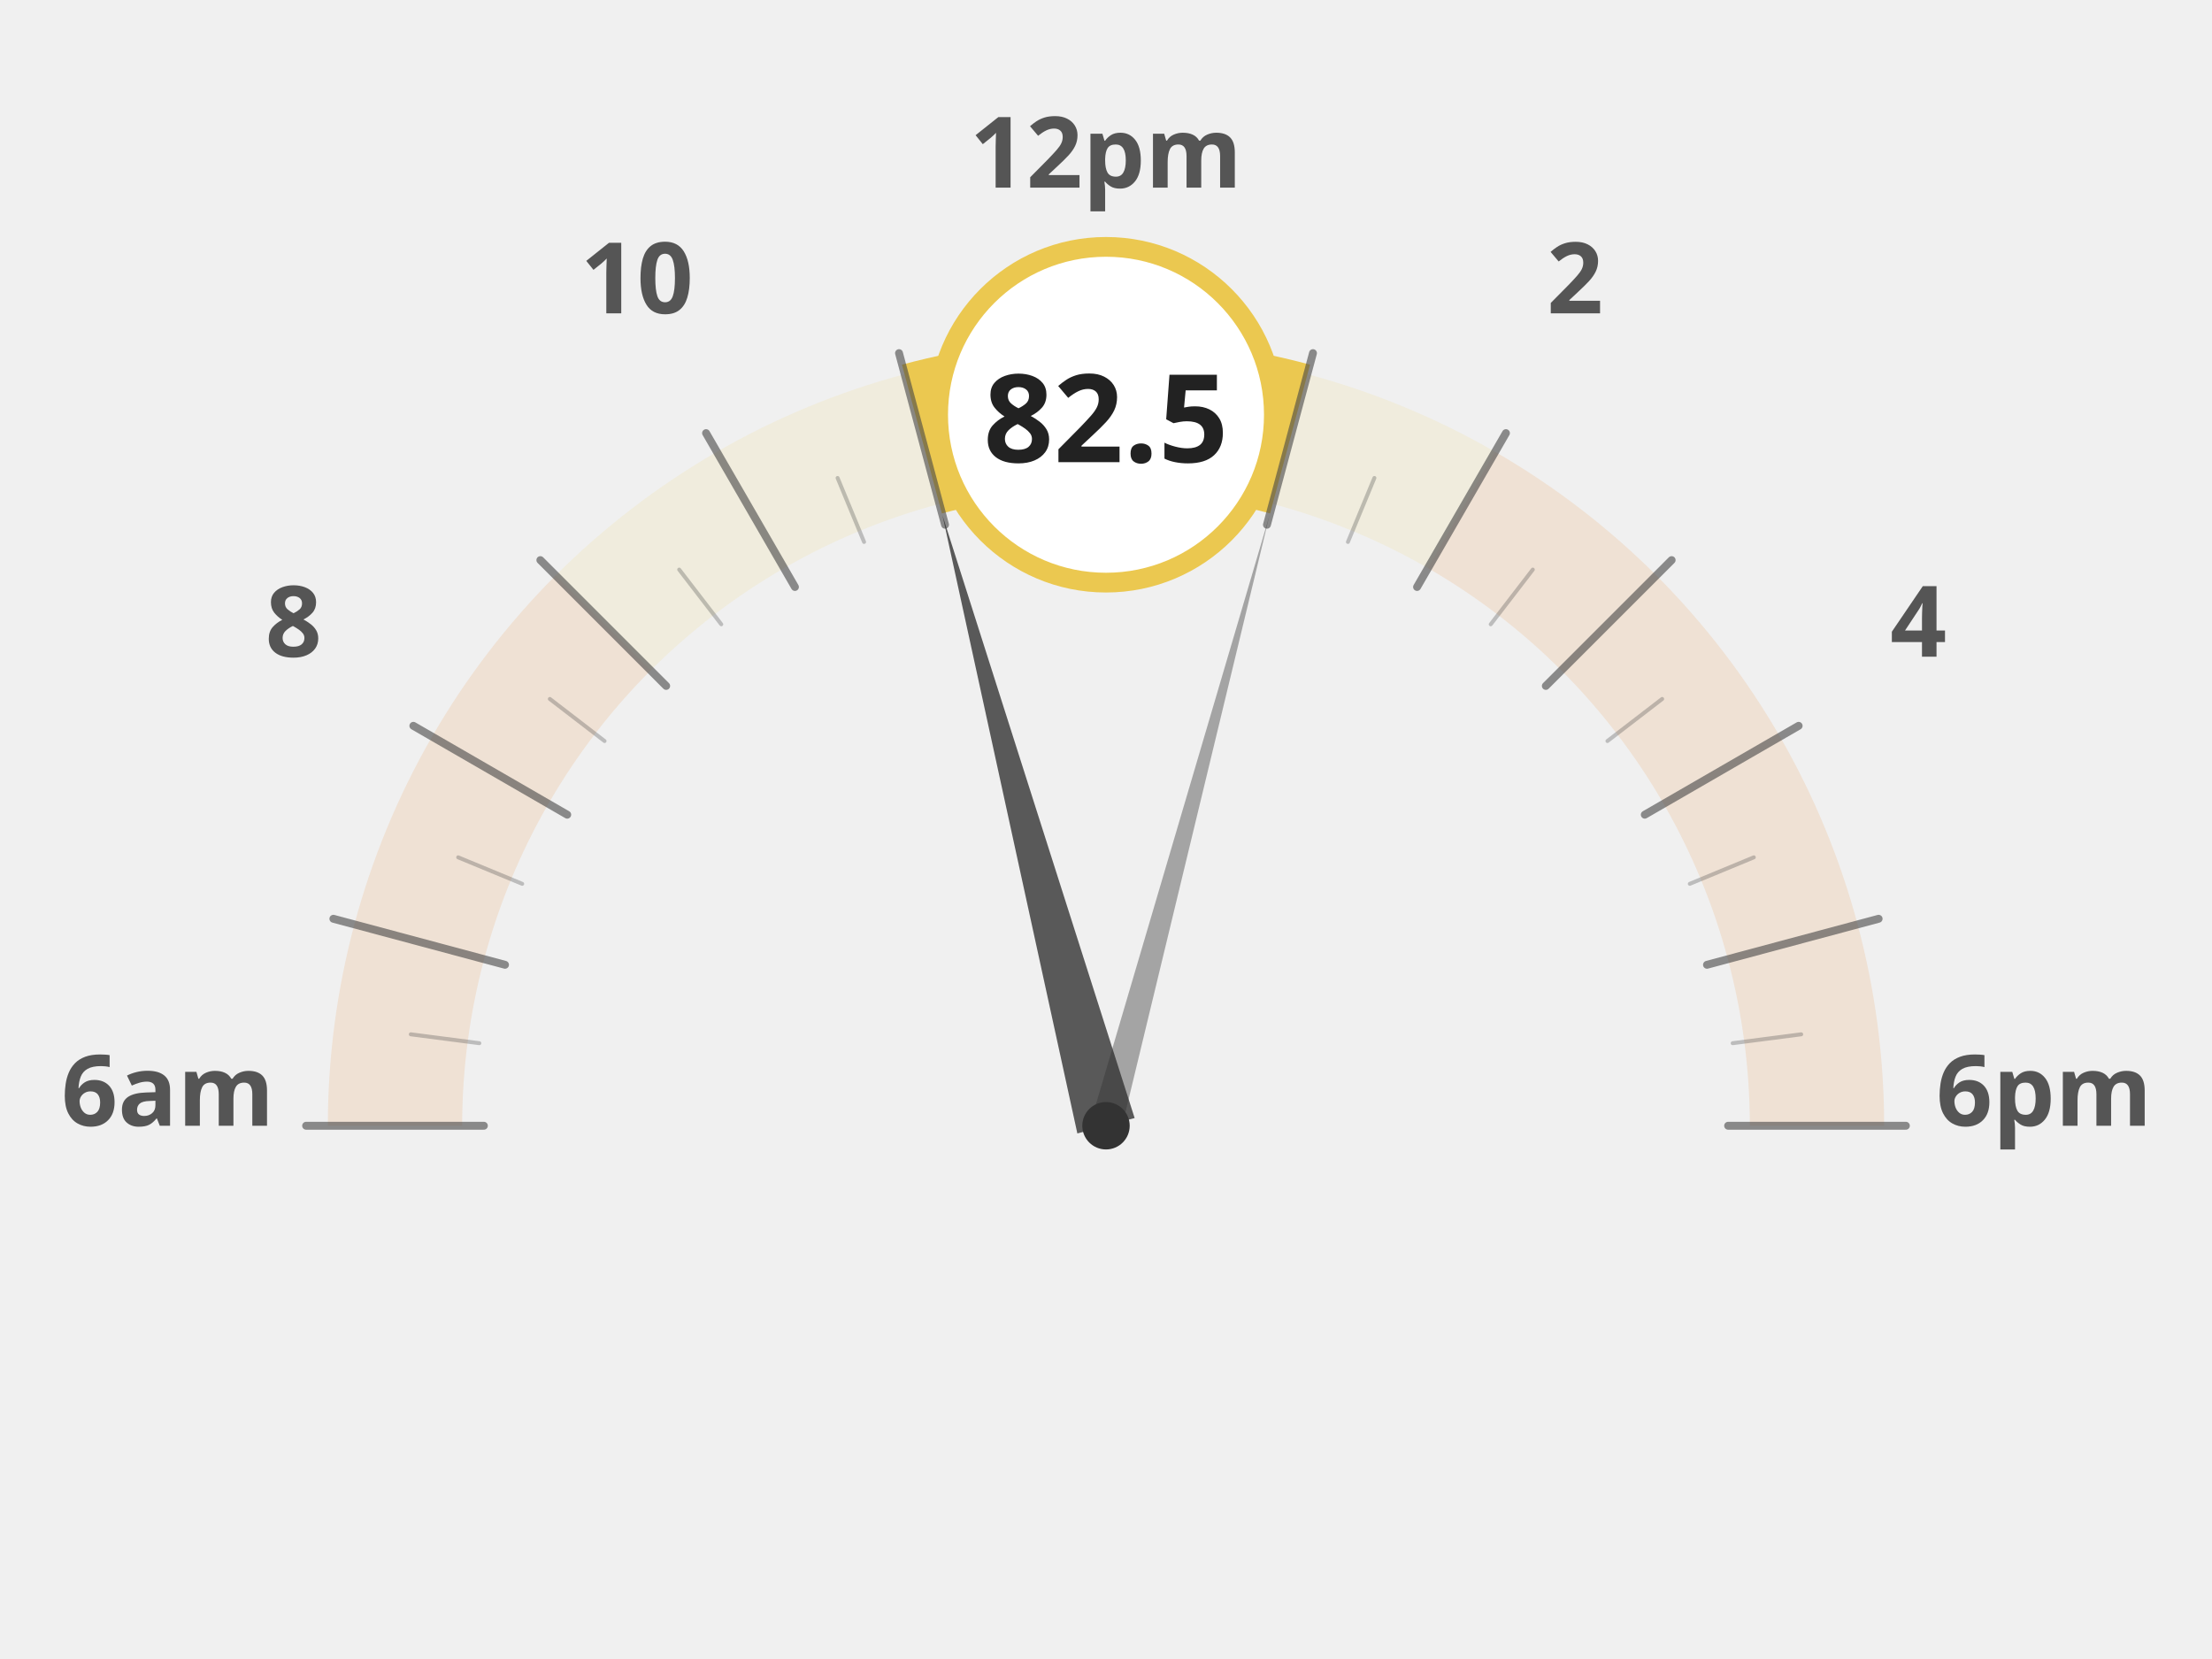
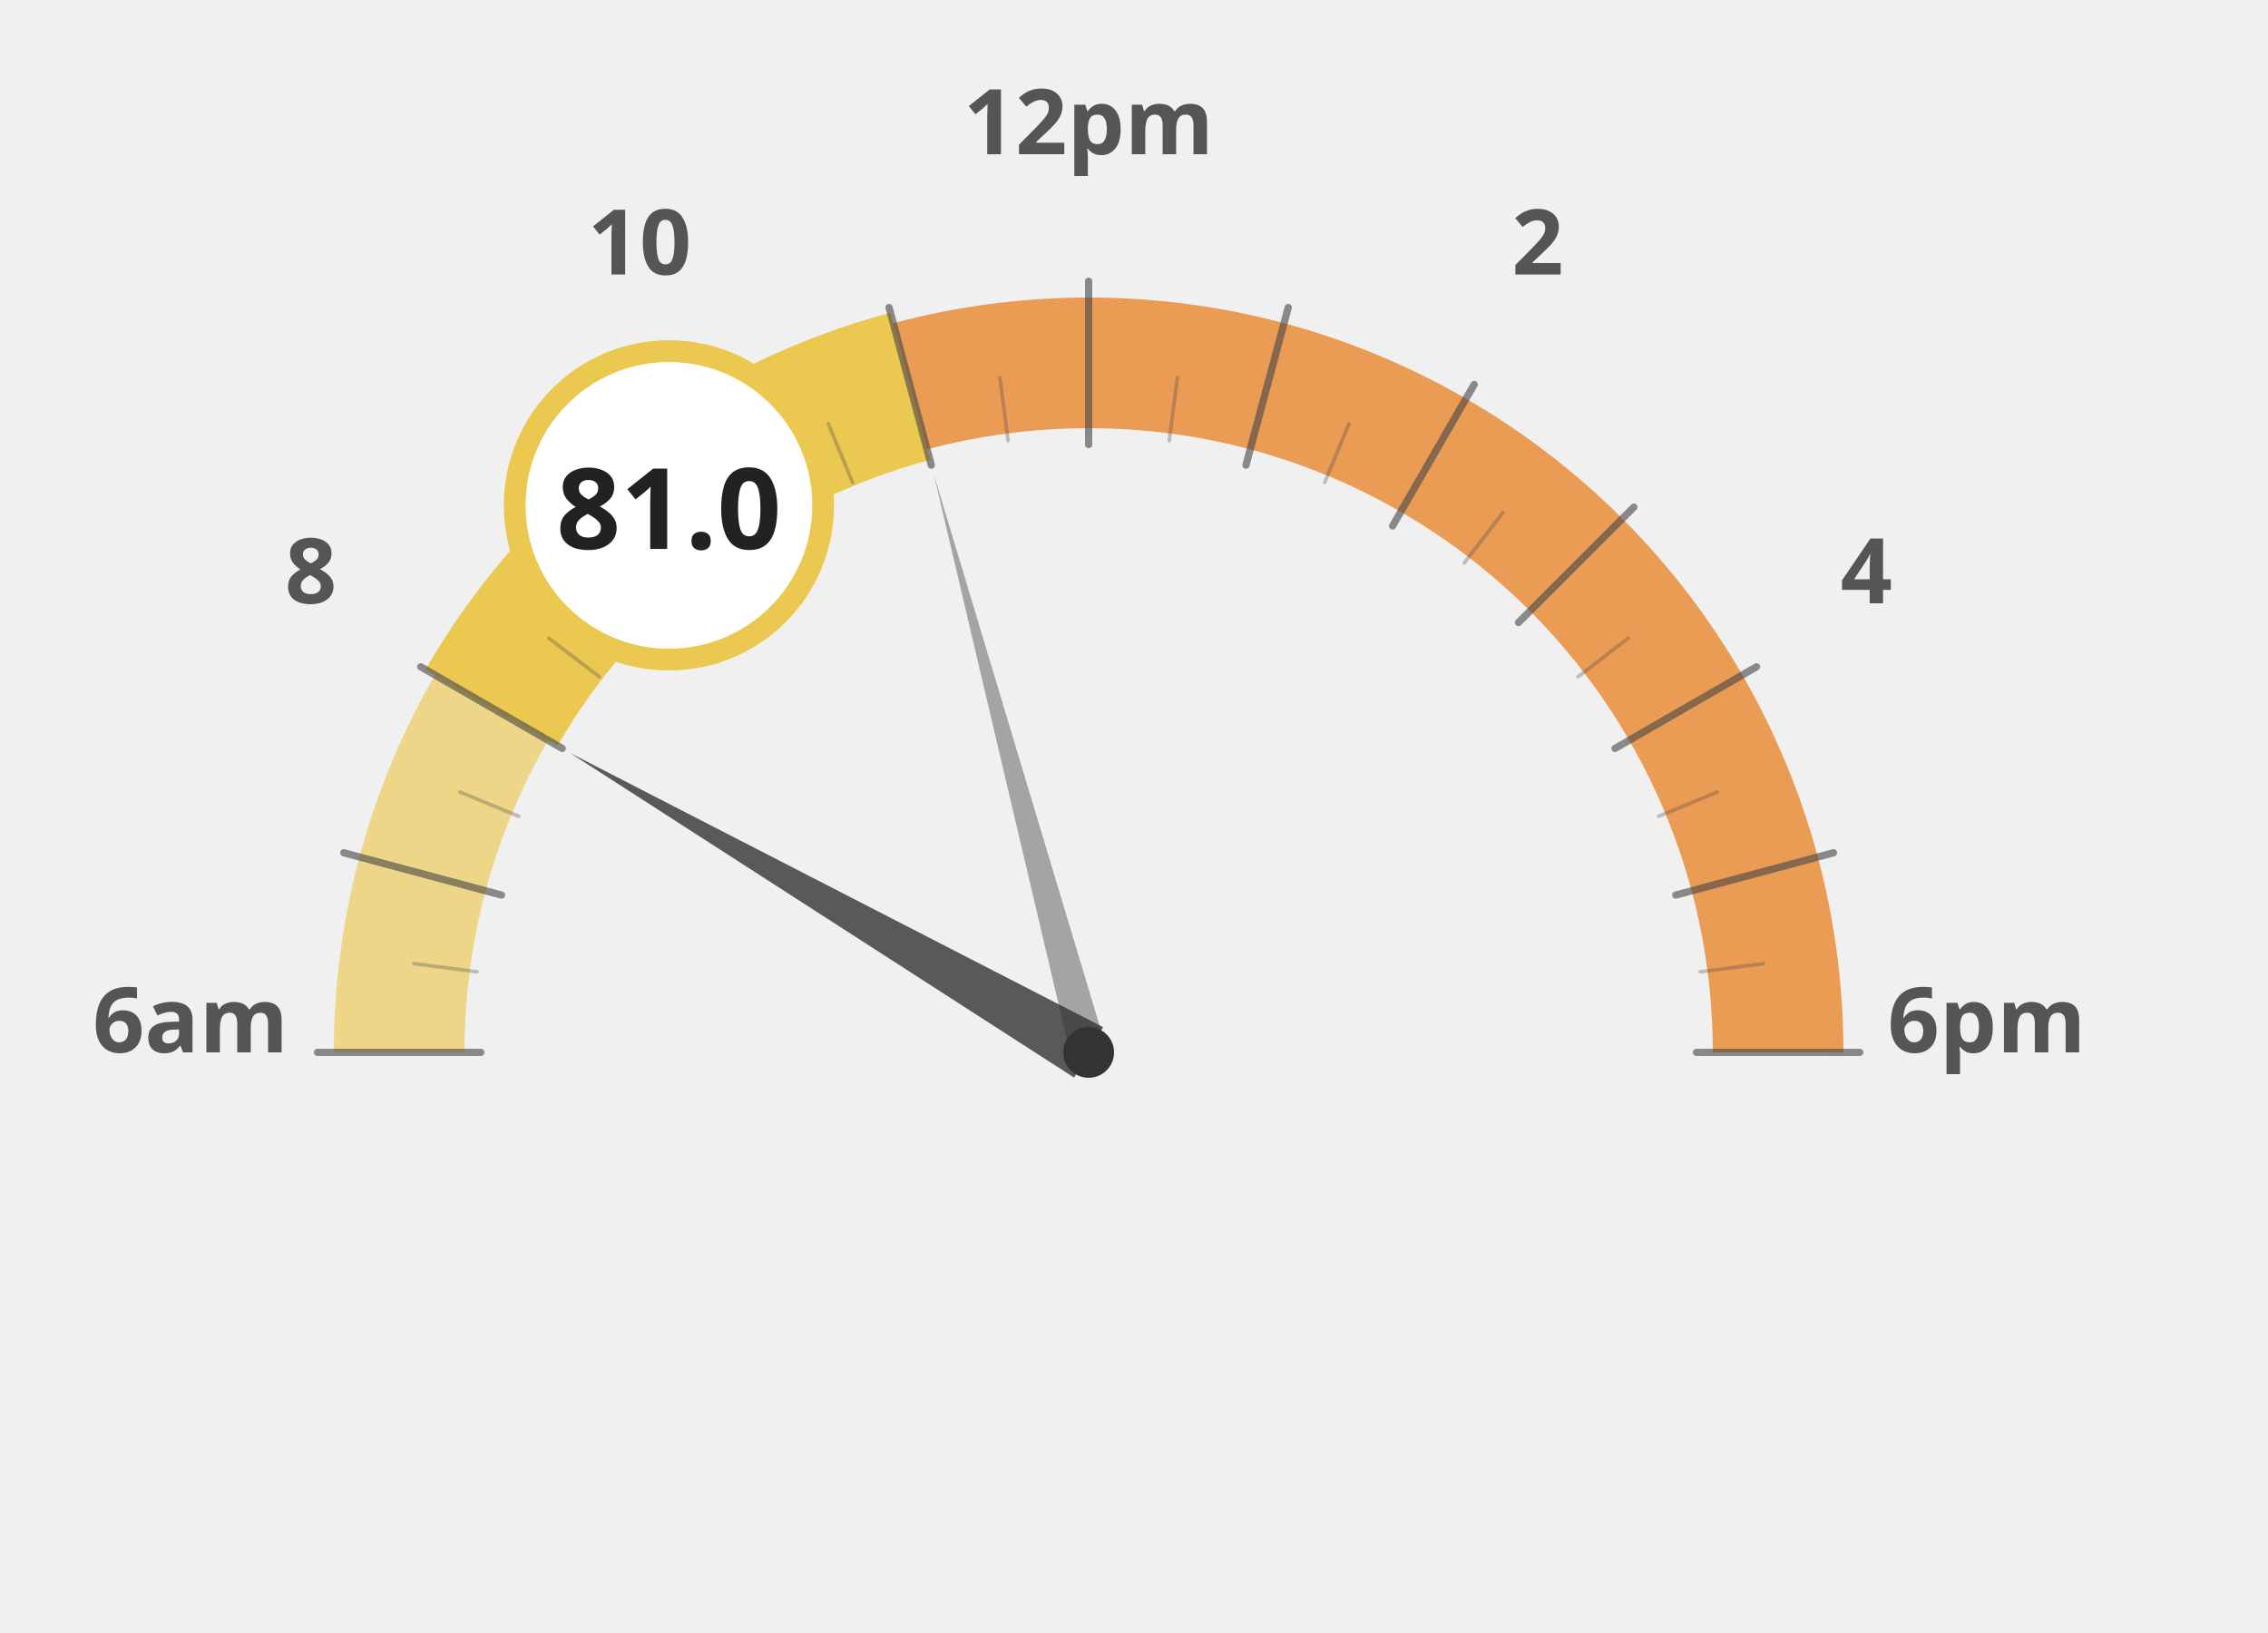
- <svg xmlns="http://www.w3.org/2000/svg" width="60mm" height="45mm" viewBox="0 0 1000 840">
-   <g transform="translate(0, 120)">
-     <path d="M 140.0 450.0 A 360 360 0 0 1 152.3 356.8" fill="none" stroke="#e66e00" stroke-width="68" stroke-opacity="0.12" />
-     <path d="M 152.3 356.8 A 360 360 0 0 1 188.2 270.0" fill="none" stroke="#e66e00" stroke-width="68" stroke-opacity="0.12" />
-     <path d="M 188.2 270.0 A 360 360 0 0 1 245.4 195.4" fill="none" stroke="#e66e00" stroke-width="68" stroke-opacity="0.12" />
-     <path d="M 245.4 195.4 A 360 360 0 0 1 320.0 138.2" fill="none" stroke="#ebc850" stroke-width="68" stroke-opacity="0.12" />
-     <path d="M 320.0 138.2 A 360 360 0 0 1 406.8 102.3" fill="none" stroke="#ebc850" stroke-width="68" stroke-opacity="0.12" />
-     <path d="M 406.8 102.3 A 360 360 0 0 1 500.0 90.0" fill="none" stroke="#ebc850" stroke-width="68" stroke-opacity="0.12" />
-     <path d="M 500.0 90.0 A 360 360 0 0 1 593.2 102.3" fill="none" stroke="#ebc850" stroke-width="68" stroke-opacity="0.12" />
-     <path d="M 593.2 102.3 A 360 360 0 0 1 680.0 138.2" fill="none" stroke="#ebc850" stroke-width="68" stroke-opacity="0.12" />
-     <path d="M 680.0 138.2 A 360 360 0 0 1 754.6 195.4" fill="none" stroke="#e66e00" stroke-width="68" stroke-opacity="0.12" />
-     <path d="M 754.6 195.4 A 360 360 0 0 1 811.8 270.0" fill="none" stroke="#e66e00" stroke-width="68" stroke-opacity="0.12" />
-     <path d="M 811.8 270.0 A 360 360 0 0 1 847.7 356.8" fill="none" stroke="#e66e00" stroke-width="68" stroke-opacity="0.12" />
-     <path d="M 847.7 356.8 A 360 360 0 0 1 860.0 450.0" fill="none" stroke="#e66e00" stroke-width="68" stroke-opacity="0.12" />
-     <text x="25.0" y="450" text-anchor="middle" font-family="Montserrat, sans-serif" font-size="50" font-weight="900" fill="#555">6am</text>
-     <text x="88.638" y="212.5" text-anchor="middle" font-family="Montserrat, sans-serif" font-size="50" font-weight="900" fill="#555">8</text>
-     <text x="262.5" y="38.638" text-anchor="middle" font-family="Montserrat, sans-serif" font-size="50" font-weight="900" fill="#555">10</text>
-     <text x="500" y="-25.0" text-anchor="middle" font-family="Montserrat, sans-serif" font-size="50" font-weight="900" fill="#555">12pm</text>
-     <text x="737.5" y="38.638" text-anchor="middle" font-family="Montserrat, sans-serif" font-size="50" font-weight="900" fill="#555">2</text>
-     <text x="911.362" y="212.5" text-anchor="middle" font-family="Montserrat, sans-serif" font-size="50" font-weight="900" fill="#555">4</text>
-     <text x="975.0" y="450.0" text-anchor="middle" font-family="Montserrat, sans-serif" font-size="50" font-weight="900" fill="#555">6pm</text>
-     <path d="M 406.8 102.3 A 360 360 0 0 1 500.0 90.0" fill="none" stroke="#ebc850" stroke-width="78" stroke-linecap="butt" />
-     <path d="M 500.0 90.0 A 360 360 0 0 1 593.2 102.3" fill="none" stroke="#ebc850" stroke-width="78" stroke-linecap="butt" />
-     <line x1="185.0" y1="450.0" x2="95.0" y2="450.0" stroke="#444" stroke-width="4" stroke-linecap="round" opacity="0.6" />
-     <line x1="182.7" y1="408.2" x2="148.0" y2="403.7" stroke="#444" stroke-width="2" stroke-linecap="round" opacity="0.3" />
-     <line x1="195.7" y1="368.5" x2="108.8" y2="345.2" stroke="#444" stroke-width="4" stroke-linecap="round" opacity="0.6" />
-     <line x1="204.4" y1="327.5" x2="172.0" y2="314.1" stroke="#444" stroke-width="2" stroke-linecap="round" opacity="0.3" />
-     <line x1="227.2" y1="292.5" x2="149.3" y2="247.5" stroke="#444" stroke-width="4" stroke-linecap="round" opacity="0.6" />
-     <line x1="246.1" y1="255.2" x2="218.4" y2="233.9" stroke="#444" stroke-width="2" stroke-linecap="round" opacity="0.3" />
-     <line x1="277.3" y1="227.3" x2="213.6" y2="163.6" stroke="#444" stroke-width="4" stroke-linecap="round" opacity="0.6" />
-     <line x1="305.2" y1="196.1" x2="283.9" y2="168.4" stroke="#444" stroke-width="2" stroke-linecap="round" opacity="0.3" />
-     <line x1="342.5" y1="177.2" x2="297.5" y2="99.3" stroke="#444" stroke-width="4" stroke-linecap="round" opacity="0.6" />
-     <line x1="377.5" y1="154.4" x2="364.1" y2="122.0" stroke="#444" stroke-width="2" stroke-linecap="round" opacity="0.3" />
-     <line x1="418.5" y1="145.7" x2="395.2" y2="58.8" stroke="#444" stroke-width="4" stroke-linecap="round" opacity="0.6" />
-     <line x1="458.2" y1="132.7" x2="453.7" y2="98.0" stroke="#444" stroke-width="2" stroke-linecap="round" opacity="0.3" />
-     <line x1="500.0" y1="135.0" x2="500.0" y2="45.0" stroke="#444" stroke-width="4" stroke-linecap="round" opacity="0.6" />
-     <line x1="541.8" y1="132.7" x2="546.3" y2="98.0" stroke="#444" stroke-width="2" stroke-linecap="round" opacity="0.3" />
-     <line x1="581.5" y1="145.7" x2="604.8" y2="58.8" stroke="#444" stroke-width="4" stroke-linecap="round" opacity="0.6" />
-     <line x1="622.5" y1="154.4" x2="635.9" y2="122.0" stroke="#444" stroke-width="2" stroke-linecap="round" opacity="0.3" />
-     <line x1="657.5" y1="177.2" x2="702.5" y2="99.3" stroke="#444" stroke-width="4" stroke-linecap="round" opacity="0.6" />
-     <line x1="694.8" y1="196.1" x2="716.1" y2="168.4" stroke="#444" stroke-width="2" stroke-linecap="round" opacity="0.3" />
-     <line x1="722.7" y1="227.3" x2="786.4" y2="163.6" stroke="#444" stroke-width="4" stroke-linecap="round" opacity="0.6" />
-     <line x1="753.9" y1="255.2" x2="781.6" y2="233.9" stroke="#444" stroke-width="2" stroke-linecap="round" opacity="0.3" />
-     <line x1="772.8" y1="292.5" x2="850.7" y2="247.5" stroke="#444" stroke-width="4" stroke-linecap="round" opacity="0.6" />
-     <line x1="795.6" y1="327.5" x2="828.0" y2="314.1" stroke="#444" stroke-width="2" stroke-linecap="round" opacity="0.3" />
-     <line x1="804.3" y1="368.5" x2="891.2" y2="345.2" stroke="#444" stroke-width="4" stroke-linecap="round" opacity="0.6" />
-     <line x1="817.3" y1="408.2" x2="852.0" y2="403.7" stroke="#444" stroke-width="2" stroke-linecap="round" opacity="0.3" />
-     <line x1="815.0" y1="450.0" x2="905.0" y2="450.0" stroke="#444" stroke-width="4" stroke-linecap="round" opacity="0.6" />
-     <polygon points="417.2,140.9 485.5,453.9 514.5,446.1" fill="#333" opacity="0.8" />
-     <polygon points="582.8,140.9 492.3,447.9 507.7,452.1" fill="#333" opacity="0.4" />
-     <circle cx="500" cy="450" r="12" fill="#333" />
-     <circle cx="500.0" cy="90.0" r="85" fill="white" stroke="#ebc850" stroke-width="10" />
-     <text x="500.0" y="114.0" text-anchor="middle" font-family="Montserrat, sans-serif" font-size="62" font-weight="800" fill="#222">82.5</text>
+ <svg xmlns="http://www.w3.org/2000/svg" width="100%" height="100%" viewBox="0 0 1250 900">
+   <g transform="translate(100, 100)">
+     <path d="M 120.0 480.0 A 380 380 0 0 1 132.9 381.6" fill="none" stroke="#ebc850" stroke-width="72" stroke-opacity="0.65" />
+     <path d="M 132.9 381.6 A 380 380 0 0 1 170.9 290.0" fill="none" stroke="#ebc850" stroke-width="72" stroke-opacity="0.65" />
+     <path d="M 170.9 290.0 A 380 380 0 0 1 231.3 211.3" fill="none" stroke="#ebc850" stroke-width="72" stroke-opacity="1.0" />
+     <path d="M 231.3 211.3 A 380 380 0 0 1 310.0 150.9" fill="none" stroke="#ebc850" stroke-width="72" stroke-opacity="1.0" />
+     <path d="M 310.0 150.9 A 380 380 0 0 1 401.6 112.9" fill="none" stroke="#ebc850" stroke-width="72" stroke-opacity="1.0" />
+     <path d="M 401.6 112.9 A 380 380 0 0 1 500.0 100.0" fill="none" stroke="#e66e00" stroke-width="72" stroke-opacity="0.65" />
+     <path d="M 500.0 100.0 A 380 380 0 0 1 598.4 112.9" fill="none" stroke="#e66e00" stroke-width="72" stroke-opacity="0.65" />
+     <path d="M 598.4 112.9 A 380 380 0 0 1 690.0 150.9" fill="none" stroke="#e66e00" stroke-width="72" stroke-opacity="0.65" />
+     <path d="M 690.0 150.9 A 380 380 0 0 1 768.7 211.3" fill="none" stroke="#e66e00" stroke-width="72" stroke-opacity="0.65" />
+     <path d="M 768.7 211.3 A 380 380 0 0 1 829.1 290.0" fill="none" stroke="#e66e00" stroke-width="72" stroke-opacity="0.65" />
+     <path d="M 829.1 290.0 A 380 380 0 0 1 867.1 381.6" fill="none" stroke="#e66e00" stroke-width="72" stroke-opacity="0.65" />
+     <path d="M 867.1 381.6 A 380 380 0 0 1 880.0 480.0" fill="none" stroke="#e66e00" stroke-width="72" stroke-opacity="0.65" />
+     <text x="5.0" y="480" text-anchor="middle" font-family="Montserrat, sans-serif" font-size="50" font-weight="900" fill="#555">6am</text>
+     <text x="71.317" y="232.5" text-anchor="middle" font-family="Montserrat, sans-serif" font-size="50" font-weight="900" fill="#555">8</text>
+     <text x="252.5" y="51.317" text-anchor="middle" font-family="Montserrat, sans-serif" font-size="50" font-weight="900" fill="#555">10</text>
+     <text x="500" y="-15.0" text-anchor="middle" font-family="Montserrat, sans-serif" font-size="50" font-weight="900" fill="#555">12pm</text>
+     <text x="747.5" y="51.317" text-anchor="middle" font-family="Montserrat, sans-serif" font-size="50" font-weight="900" fill="#555">2</text>
+     <text x="928.683" y="232.5" text-anchor="middle" font-family="Montserrat, sans-serif" font-size="50" font-weight="900" fill="#555">4</text>
+     <text x="995.0" y="480.0" text-anchor="middle" font-family="Montserrat, sans-serif" font-size="50" font-weight="900" fill="#555">6pm</text>
+     <path d="M 170.9 290.0 A 380 380 0 0 1 231.3 211.3" fill="none" stroke="#ebc850" stroke-width="84" stroke-linecap="butt" />
+     <path d="M 231.3 211.3 A 380 380 0 0 1 310.0 150.9" fill="none" stroke="#ebc850" stroke-width="84" stroke-linecap="butt" />
+     <path d="M 310.0 150.9 A 380 380 0 0 1 401.6 112.9" fill="none" stroke="#ebc850" stroke-width="84" stroke-linecap="butt" />
+     <line x1="165.0" y1="480.0" x2="75.0" y2="480.0" stroke="#444" stroke-width="4" stroke-linecap="round" opacity="0.6" />
+     <line x1="162.9" y1="435.6" x2="128.2" y2="431.1" stroke="#444" stroke-width="2" stroke-linecap="round" opacity="0.3" />
+     <line x1="176.4" y1="393.3" x2="89.5" y2="370.0" stroke="#444" stroke-width="4" stroke-linecap="round" opacity="0.6" />
+     <line x1="185.9" y1="349.9" x2="153.5" y2="336.5" stroke="#444" stroke-width="2" stroke-linecap="round" opacity="0.3" />
+     <line x1="209.9" y1="312.5" x2="131.9" y2="267.5" stroke="#444" stroke-width="4" stroke-linecap="round" opacity="0.6" />
+     <line x1="230.3" y1="273.0" x2="202.5" y2="251.7" stroke="#444" stroke-width="2" stroke-linecap="round" opacity="0.3" />
+     <line x1="263.1" y1="243.1" x2="199.5" y2="179.5" stroke="#444" stroke-width="4" stroke-linecap="round" opacity="0.6" />
+     <line x1="293.0" y1="210.3" x2="271.7" y2="182.5" stroke="#444" stroke-width="2" stroke-linecap="round" opacity="0.3" />
+     <line x1="332.5" y1="189.9" x2="287.5" y2="111.9" stroke="#444" stroke-width="4" stroke-linecap="round" opacity="0.6" />
+     <line x1="369.9" y1="165.9" x2="356.5" y2="133.5" stroke="#444" stroke-width="2" stroke-linecap="round" opacity="0.3" />
+     <line x1="413.3" y1="156.4" x2="390.0" y2="69.5" stroke="#444" stroke-width="4" stroke-linecap="round" opacity="0.6" />
+     <line x1="455.6" y1="142.9" x2="451.1" y2="108.2" stroke="#444" stroke-width="2" stroke-linecap="round" opacity="0.3" />
+     <line x1="500.0" y1="145.0" x2="500.0" y2="55.0" stroke="#444" stroke-width="4" stroke-linecap="round" opacity="0.6" />
+     <line x1="544.4" y1="142.9" x2="548.9" y2="108.2" stroke="#444" stroke-width="2" stroke-linecap="round" opacity="0.3" />
+     <line x1="586.7" y1="156.4" x2="610.0" y2="69.5" stroke="#444" stroke-width="4" stroke-linecap="round" opacity="0.6" />
+     <line x1="630.1" y1="165.9" x2="643.5" y2="133.5" stroke="#444" stroke-width="2" stroke-linecap="round" opacity="0.3" />
+     <line x1="667.5" y1="189.9" x2="712.5" y2="111.9" stroke="#444" stroke-width="4" stroke-linecap="round" opacity="0.6" />
+     <line x1="707.0" y1="210.3" x2="728.3" y2="182.5" stroke="#444" stroke-width="2" stroke-linecap="round" opacity="0.3" />
+     <line x1="736.9" y1="243.1" x2="800.5" y2="179.5" stroke="#444" stroke-width="4" stroke-linecap="round" opacity="0.6" />
+     <line x1="769.7" y1="273.0" x2="797.5" y2="251.7" stroke="#444" stroke-width="2" stroke-linecap="round" opacity="0.3" />
+     <line x1="790.1" y1="312.5" x2="868.1" y2="267.5" stroke="#444" stroke-width="4" stroke-linecap="round" opacity="0.6" />
+     <line x1="814.1" y1="349.9" x2="846.5" y2="336.5" stroke="#444" stroke-width="2" stroke-linecap="round" opacity="0.3" />
+     <line x1="823.6" y1="393.3" x2="910.5" y2="370.0" stroke="#444" stroke-width="4" stroke-linecap="round" opacity="0.6" />
+     <line x1="837.1" y1="435.6" x2="871.8" y2="431.1" stroke="#444" stroke-width="2" stroke-linecap="round" opacity="0.3" />
+     <line x1="835.0" y1="480.0" x2="925.0" y2="480.0" stroke="#444" stroke-width="4" stroke-linecap="round" opacity="0.6" />
+     <polygon points="214.2,315.0 492.0,493.9 508.0,466.1" fill="#333" opacity="0.8" />
+     <polygon points="414.6,161.2 490.3,482.6 509.7,477.4" fill="#333" opacity="0.4" />
+     <circle cx="500" cy="480" r="14" fill="#333" />
+     <circle cx="268.671" cy="178.526" r="85" fill="white" stroke="#ebc850" stroke-width="12" />
+     <text x="268.671" y="202.526" text-anchor="middle" font-family="Montserrat, sans-serif" font-size="62" font-weight="800" fill="#222">81.0</text>
  </g>
</svg>
